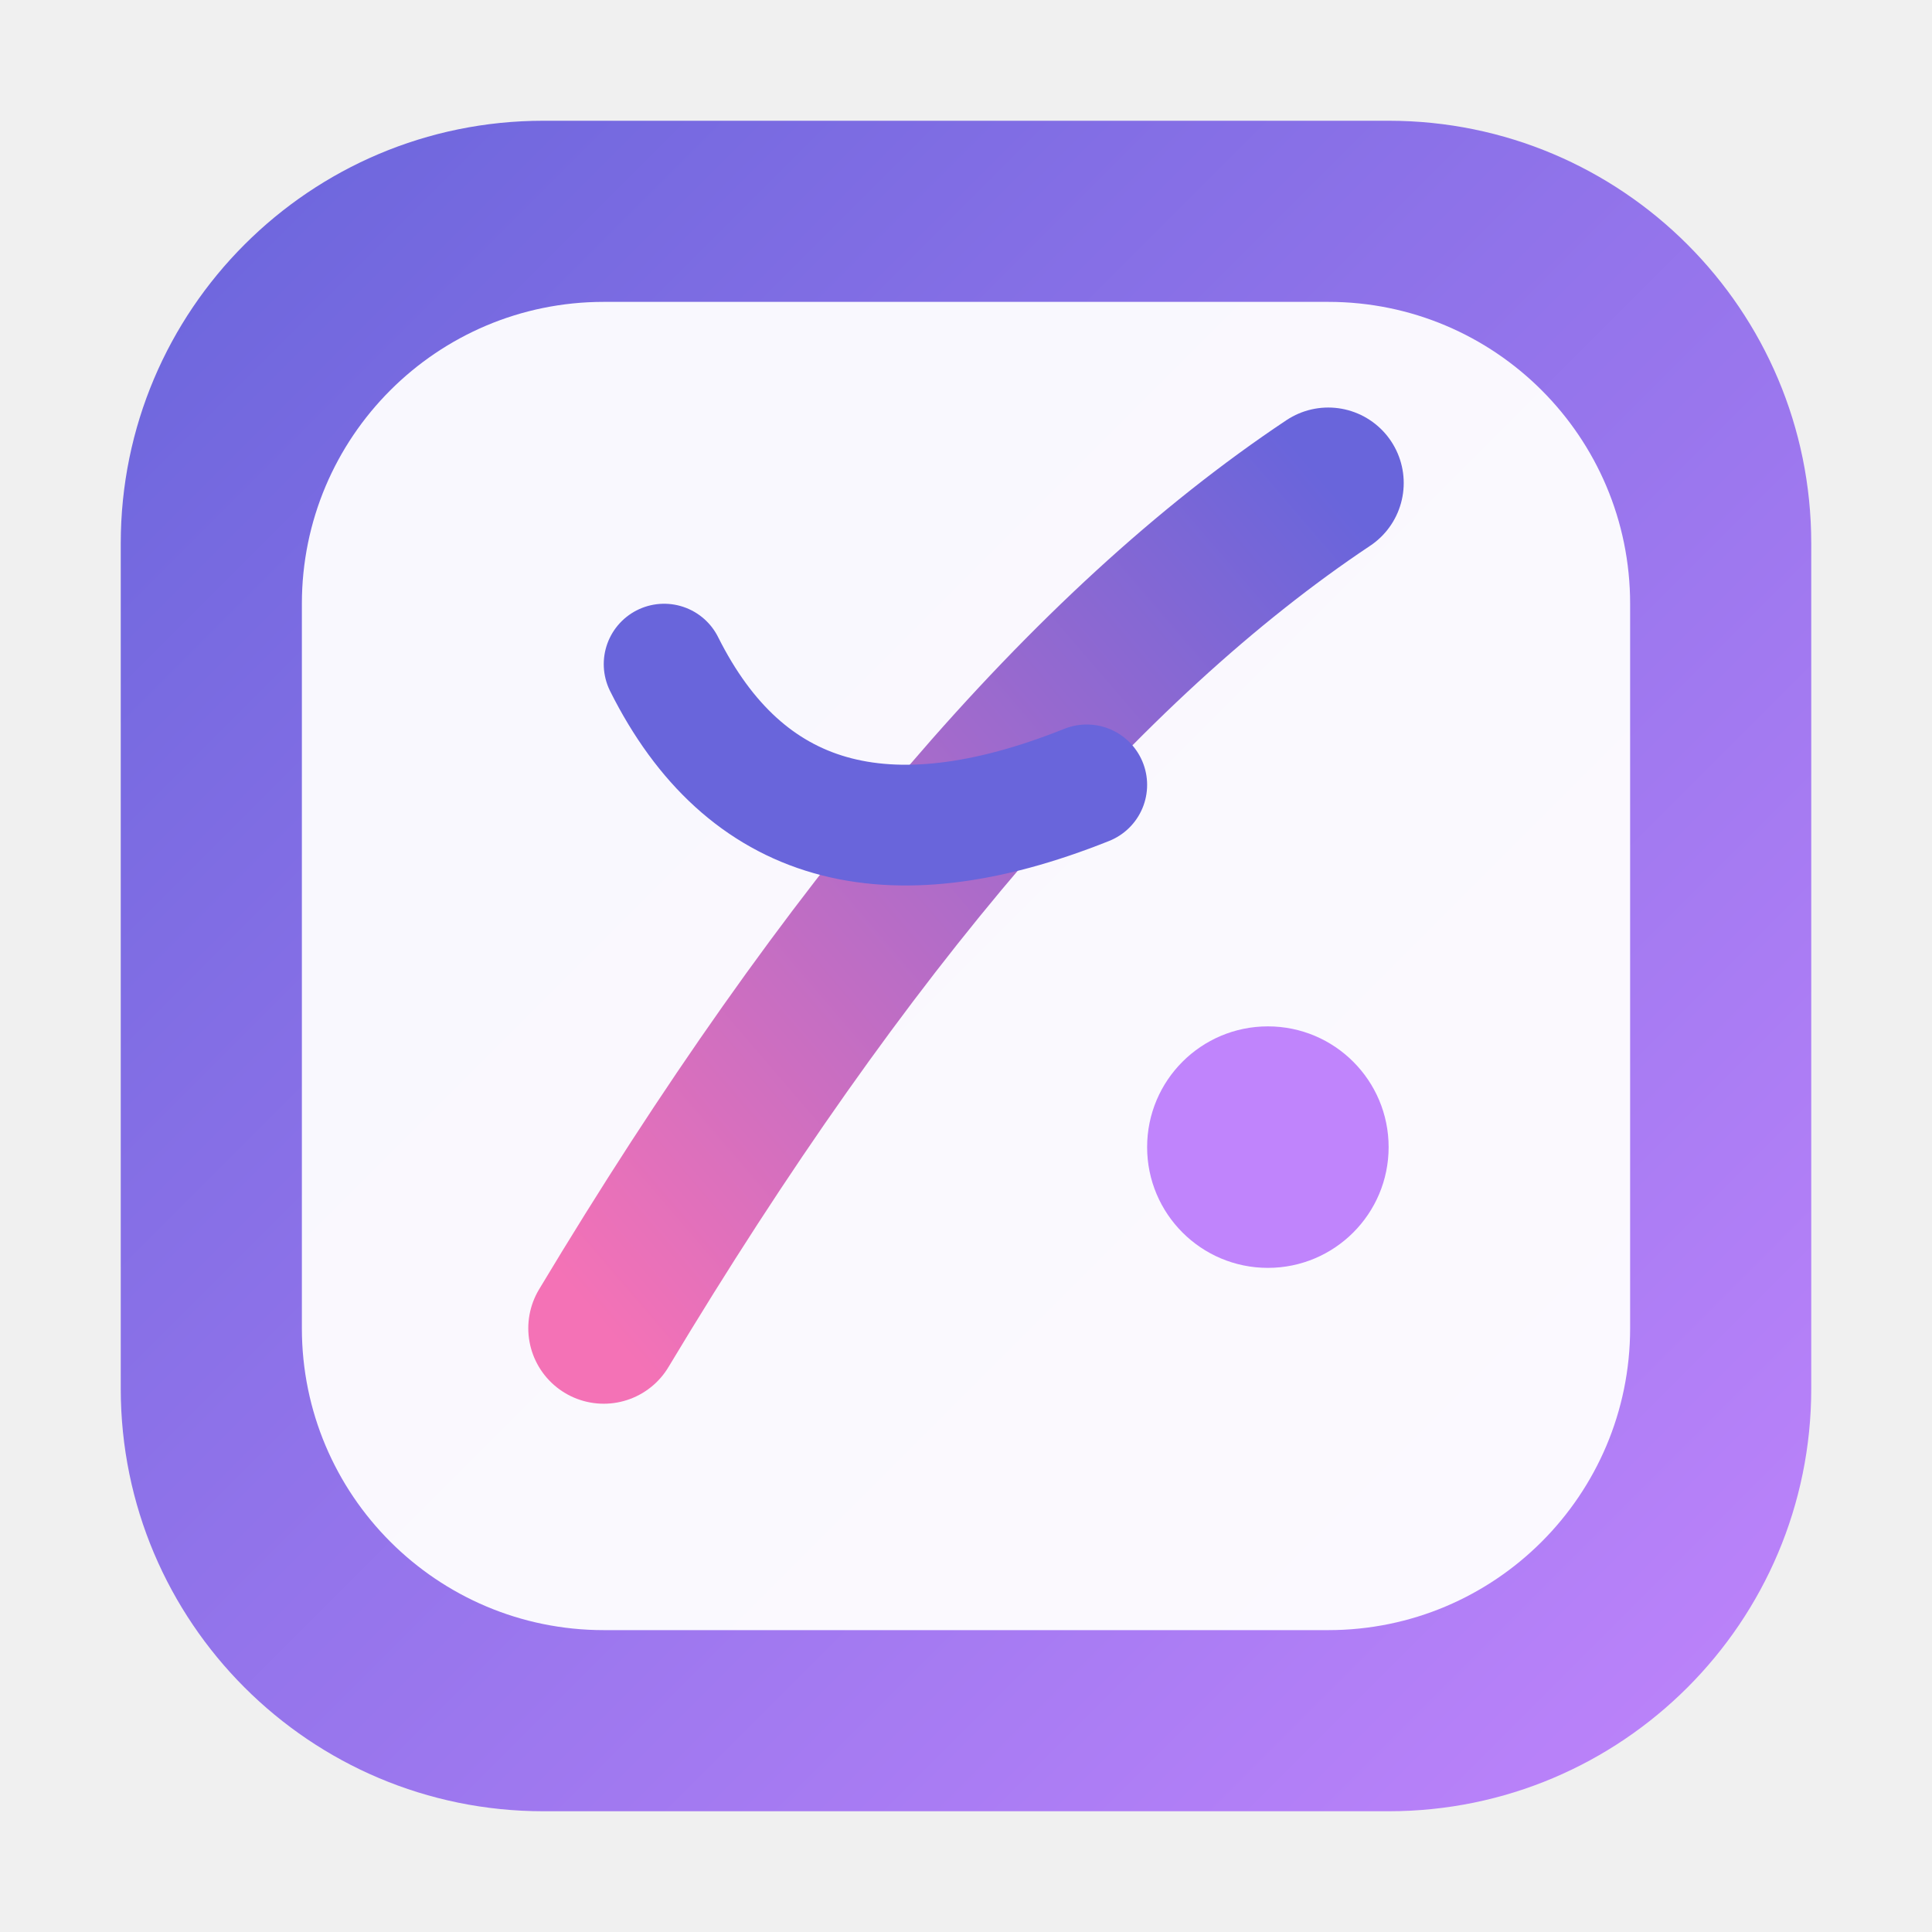
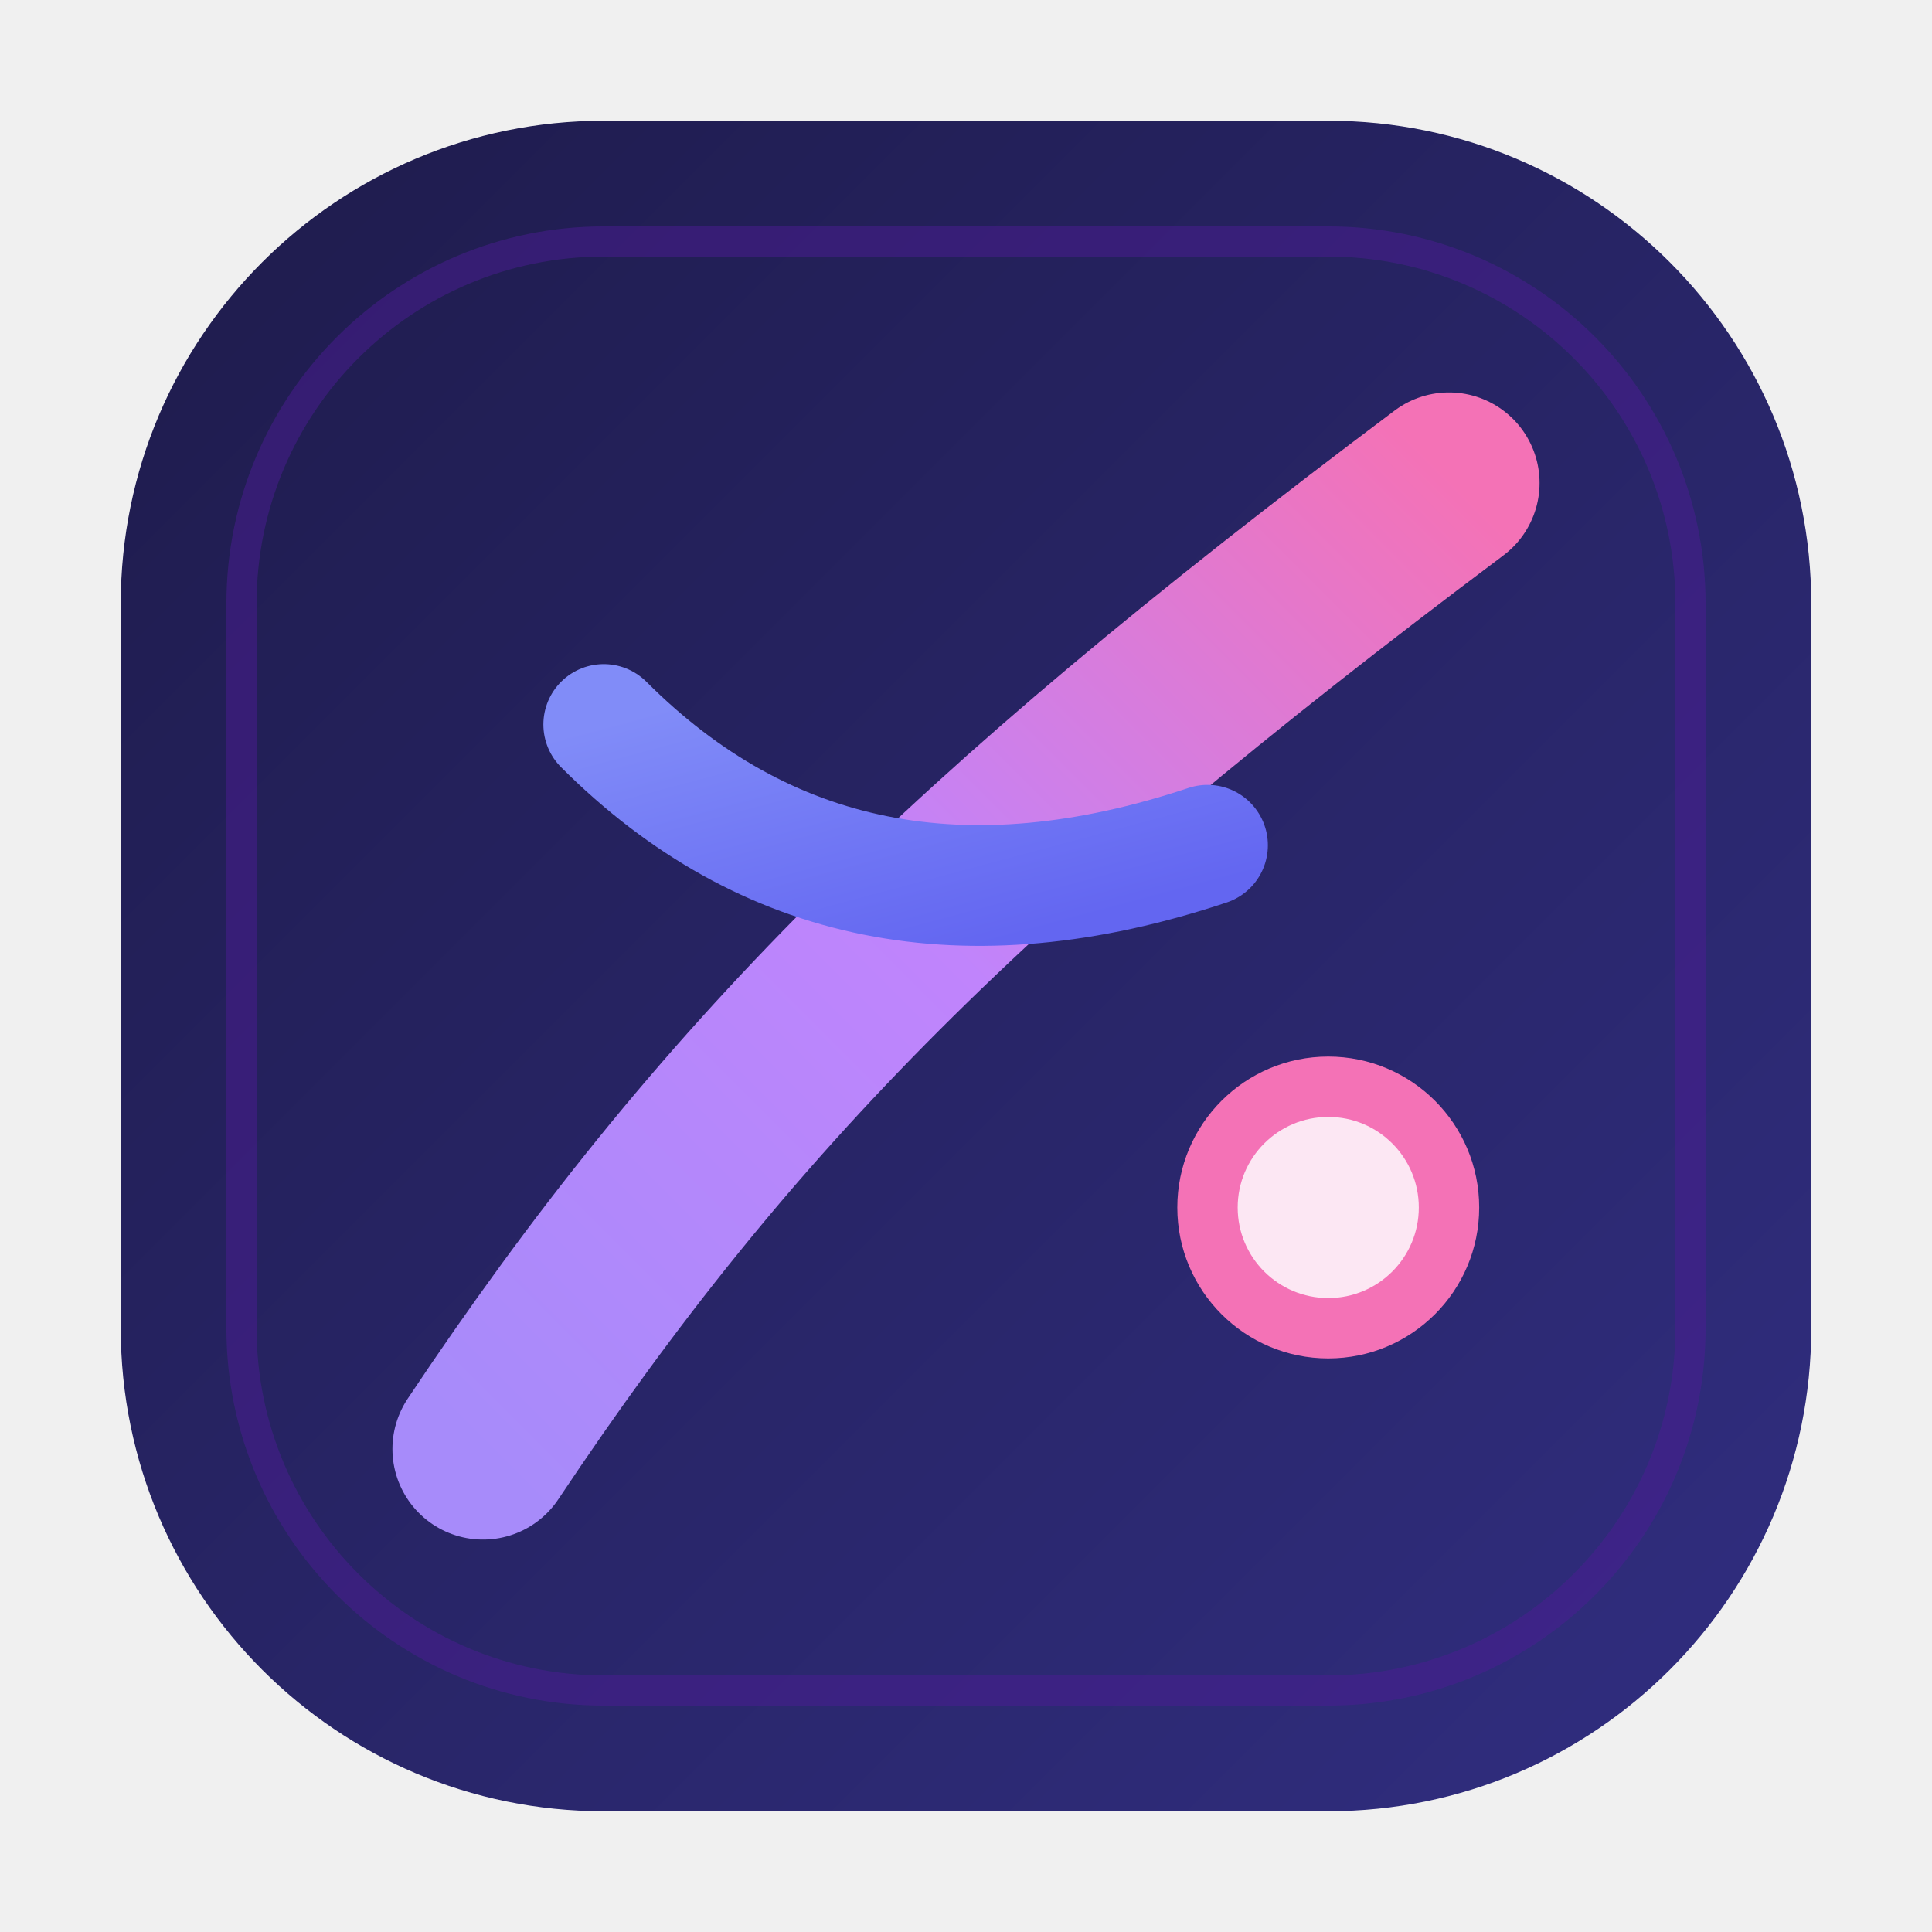
<svg xmlns="http://www.w3.org/2000/svg" viewBox="0 0 32 32" fill="none">
  <defs>
-     <linearGradient id="g1" x1="0%" y1="0%" x2="100%" y2="100%">
-       <stop offset="0%" stop-color="#6965db" />
-       <stop offset="100%" stop-color="#c084fc" />
+     <linearGradient id="frame" x1="0%" y1="0%" x2="100%" y2="100%">
+       <stop offset="0%" stop-color="#1e1b4b" />
+       <stop offset="100%" stop-color="#312e81" />
    </linearGradient>
-     <linearGradient id="g2" x1="0%" y1="100%" x2="100%" y2="0%">
-       <stop offset="0%" stop-color="#f472b6" />
-       <stop offset="100%" stop-color="#6965db" />
+     <linearGradient id="stroke1" x1="0%" y1="100%" x2="100%" y2="0%">
+       <stop offset="0%" stop-color="#a78bfa" />
+       <stop offset="50%" stop-color="#c084fc" />
+       <stop offset="100%" stop-color="#f472b6" />
+     </linearGradient>
+     <linearGradient id="stroke2" x1="0%" y1="0%" x2="100%" y2="100%">
+       <stop offset="0%" stop-color="#818cf8" />
+       <stop offset="100%" stop-color="#6366f1" />
    </linearGradient>
  </defs>
-   <rect x="2" y="2" width="28" height="28" rx="7" fill="url(#g1)" />
-   <rect x="5" y="5" width="22" height="22" rx="5" fill="white" fill-opacity="0.95" />
-   <path d="M10 22 Q16 12 22 8" stroke="url(#g2)" stroke-width="2.5" stroke-linecap="round" fill="none" />
-   <path d="M11 11 Q13 15 18 13" stroke="#6965db" stroke-width="2" stroke-linecap="round" fill="none" />
-   <circle cx="21" cy="19" r="2" fill="#c084fc" />
+   <rect x="2" y="2" width="28" height="28" rx="8" fill="url(#frame)" />
+   <rect x="4" y="4" width="24" height="24" rx="6" fill="none" stroke="#4c1d95" stroke-width="0.5" stroke-opacity="0.5" />
+   <path d="M8 24 C12 18, 16 14, 24 8" stroke="url(#stroke1)" stroke-width="3" stroke-linecap="round" fill="none" />
+   <path d="M10 12 Q14 16 20 14" stroke="url(#stroke2)" stroke-width="2" stroke-linecap="round" fill="none" />
+   <circle cx="22" cy="20" r="2.5" fill="#f472b6" />
+   <circle cx="22" cy="20" r="1.5" fill="#fce7f3" />
</svg>
